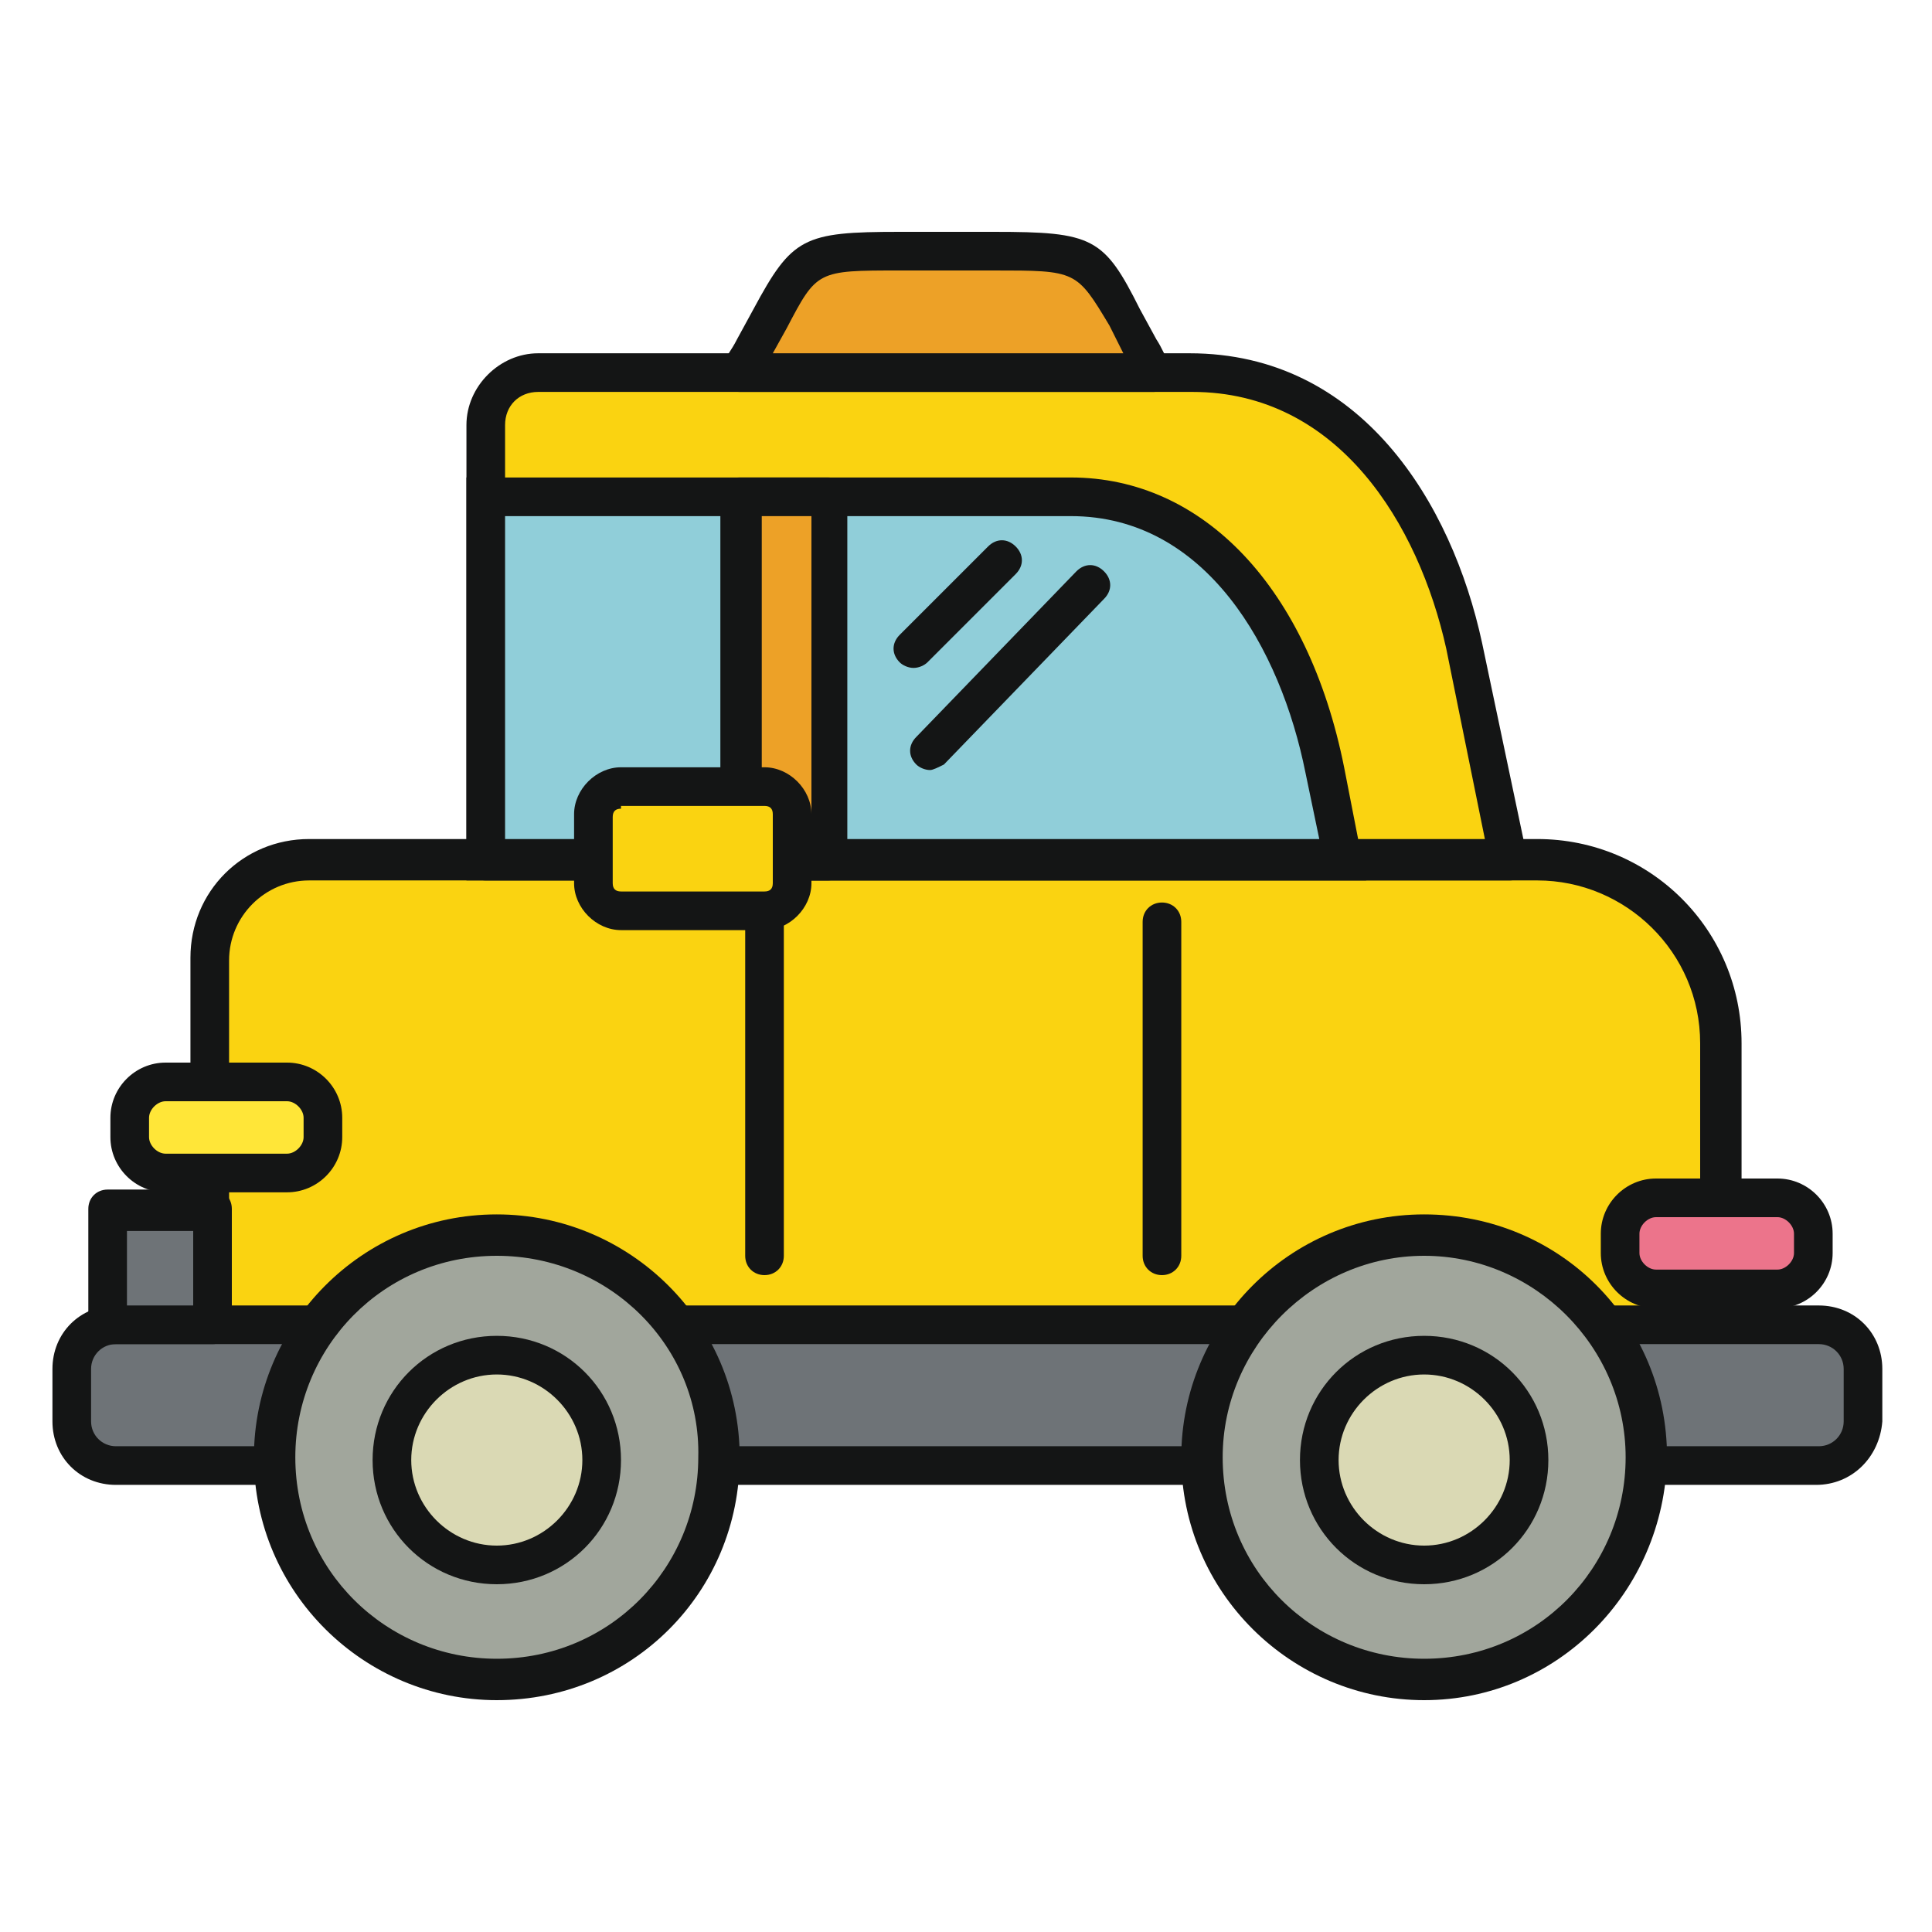
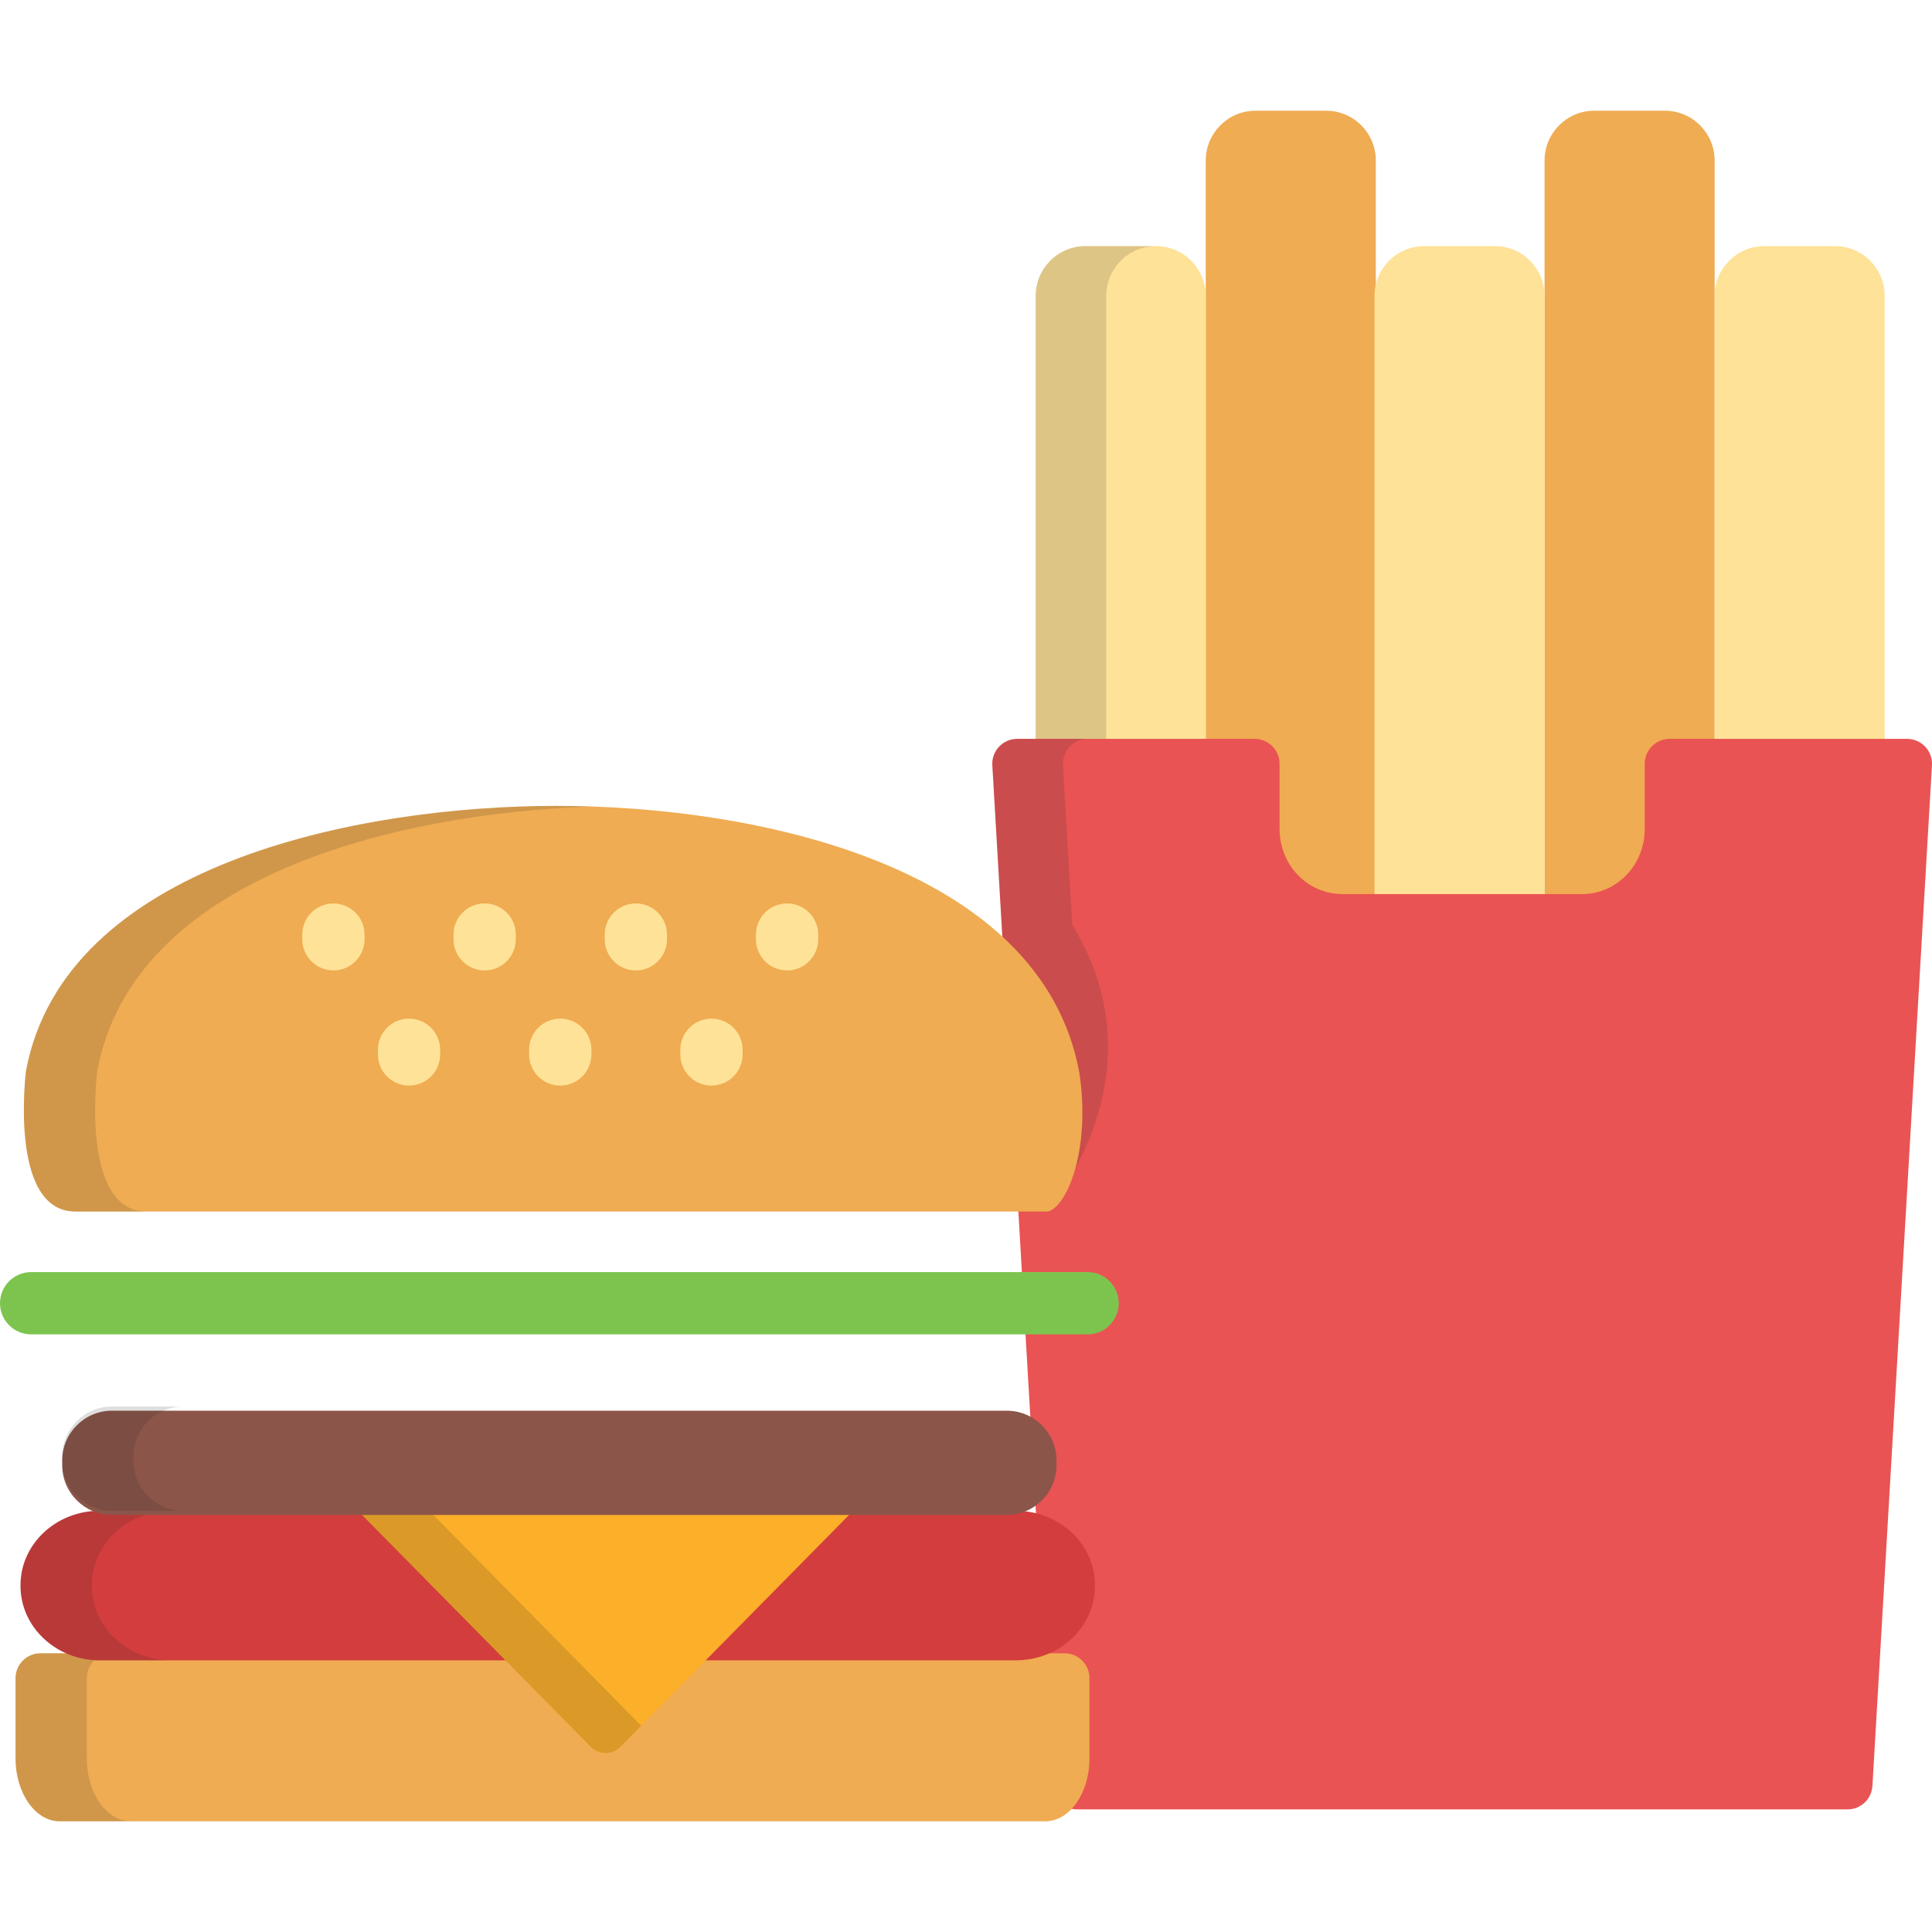
- <svg xmlns="http://www.w3.org/2000/svg" width="800px" height="800px" viewBox="0 0 1024 1024" class="icon" version="1.1">
-   <path d="M163.84 456.411h650.971c54.126 0 96.549 43.886 96.549 96.549v179.931H111.177V507.611c0-27.794 23.406-51.2 52.663-51.2z" fill="#FAD311" />
-   <path d="M911.36 743.131H111.177c-5.851 0-10.24-4.389-10.24-10.24V507.611c0-35.109 27.794-62.903 62.903-62.903h650.971c59.977 0 108.251 48.274 108.251 108.251v179.931c-1.463 5.851-5.851 10.24-11.703 10.24z m-789.943-20.48h779.703V552.96c0-48.274-39.497-86.309-86.309-86.309H163.84c-23.406 0-42.423 19.017-42.423 42.423v213.577z" fill="#141515" />
-   <path d="M61.44 702.171h902.583c13.166 0 23.406 10.24 23.406 23.406v27.794c0 13.166-10.24 23.406-23.406 23.406H61.44c-13.166 0-23.406-10.24-23.406-23.406v-27.794c0-13.166 10.24-23.406 23.406-23.406z" fill="#6E7377" />
-   <path d="M962.56 787.017H61.44c-19.017 0-33.646-14.629-33.646-33.646v-27.794c0-19.017 14.629-33.646 33.646-33.646h902.583c19.017 0 33.646 14.629 33.646 33.646v27.794c-1.463 19.017-16.091 33.646-35.109 33.646zM61.44 712.411c-7.314 0-13.166 5.851-13.166 13.166v27.794c0 7.314 5.851 13.166 13.166 13.166h902.583c7.314 0 13.166-5.851 13.166-13.166v-27.794c0-7.314-5.851-13.166-13.166-13.166H61.44z" fill="#141515" />
-   <path d="M57.051 642.194h55.589v61.44H57.051z" fill="#6E7377" />
-   <path d="M112.64 712.411H57.051c-5.851 0-10.24-4.389-10.24-10.24v-61.44c0-5.851 4.389-10.24 10.24-10.24h55.589c5.851 0 10.24 4.389 10.24 10.24V702.171c0 5.851-4.389 10.24-10.24 10.24z m-45.349-20.48H102.4v-39.497H67.291v39.497z" fill="#141515" />
-   <path d="M285.257 197.486h345.234c78.994 0 128.731 67.291 144.823 144.823l23.406 112.64h-541.257V225.28c0-14.629 13.166-27.794 27.794-27.794z" fill="#FAD311" />
-   <path d="M800.183 466.651H257.463c-5.851 0-10.24-4.389-10.24-10.24V225.28c0-20.48 17.554-38.034 38.034-38.034h345.234c90.697 0 138.971 78.994 155.063 153.6l23.406 111.177c0 1.463 1.463 2.926 1.463 4.389 0 4.389-4.389 10.24-10.24 10.24z m-532.48-21.943h519.314l-20.48-100.937c-14.629-65.829-57.051-136.046-134.583-136.046H285.257c-10.24 0-17.554 7.314-17.554 17.554v219.429z" fill="#141515" />
-   <path d="M712.411 456.411H257.463V263.314h310.126c74.606 0 119.954 67.291 134.583 144.823l10.24 48.274z" fill="#90CED9" />
-   <path d="M724.114 466.651H247.223V253.074h320.366c70.217 0 125.806 58.514 144.823 153.6l11.703 59.977z m-456.411-21.943h431.543l-7.314-35.109c-13.166-65.829-52.663-136.046-124.343-136.046H267.703v171.154z" fill="#141515" />
-   <path d="M393.509 263.314h46.811v193.097h-46.811z" fill="#EDA127" />
-   <path d="M438.857 466.651h-46.811c-5.851 0-10.24-4.389-10.24-10.24V263.314c0-5.851 4.389-10.24 10.24-10.24H438.857c5.851 0 10.24 4.389 10.24 10.24v193.097c1.463 4.389-4.389 10.24-10.24 10.24z m-35.109-21.943h26.331V273.554h-26.331v171.154z" fill="#141515" />
-   <path d="M263.314 890.88c64.366 0 118.491-52.663 118.491-118.491 0-64.366-52.663-118.491-118.491-118.491-64.366 0-118.491 52.663-118.491 118.491 1.463 65.829 54.126 118.491 118.491 118.491z" fill="#A1A69C" />
-   <path d="M263.314 901.12c-70.217 0-128.731-57.051-128.731-128.731C134.583 702.171 191.634 643.657 263.314 643.657c70.217 0 128.731 57.051 128.731 128.731s-57.051 128.731-128.731 128.731z m0-235.52c-59.977 0-106.789 48.274-106.789 106.789 0 59.977 48.274 106.789 106.789 106.789 59.977 0 106.789-48.274 106.789-106.789 1.463-58.514-46.811-106.789-106.789-106.789z" fill="#141515" />
-   <path d="M263.314 773.851m-55.589 0a55.589 55.589 0 1 0 111.177 0 55.589 55.589 0 1 0-111.177 0Z" fill="#DAD9B4" />
-   <path d="M263.314 839.68c-36.571 0-65.829-29.257-65.829-65.829s29.257-65.829 65.829-65.829 65.829 29.257 65.829 65.829-29.257 65.829-65.829 65.829z m0-111.177c-24.869 0-45.349 20.48-45.349 45.349 0 24.869 20.48 45.349 45.349 45.349 24.869 0 45.349-20.48 45.349-45.349 0-24.869-20.48-45.349-45.349-45.349z" fill="#141515" />
-   <path d="M754.834 890.88c64.366 0 118.491-52.663 118.491-118.491 0-64.366-52.663-118.491-118.491-118.491s-118.491 52.663-118.491 118.491 52.663 118.491 118.491 118.491z" fill="#A1A69C" />
-   <path d="M754.834 901.12c-70.217 0-128.731-57.051-128.731-128.731 0-70.217 57.051-128.731 128.731-128.731s128.731 57.051 128.731 128.731c-1.463 71.68-58.514 128.731-128.731 128.731z m0-235.52c-58.514 0-106.789 48.274-106.789 106.789 0 59.977 48.274 106.789 106.789 106.789 59.977 0 106.789-48.274 106.789-106.789s-48.274-106.789-106.789-106.789z" fill="#141515" />
-   <path d="M754.834 773.851m-55.589 0a55.589 55.589 0 1 0 111.177 0 55.589 55.589 0 1 0-111.177 0Z" fill="#DAD9B4" />
-   <path d="M754.834 839.68c-36.571 0-65.829-29.257-65.829-65.829s29.257-65.829 65.829-65.829 65.829 29.257 65.829 65.829-29.257 65.829-65.829 65.829z m0-111.177c-24.869 0-45.349 20.48-45.349 45.349 0 24.869 20.48 45.349 45.349 45.349 24.869 0 45.349-20.48 45.349-45.349 0-24.869-20.48-45.349-45.349-45.349z" fill="#141515" />
-   <path d="M87.771 573.44h64.366c10.24 0 19.017 8.777 19.017 19.017v10.24c0 10.24-8.777 19.017-19.017 19.017H87.771c-10.24 0-19.017-8.777-19.017-19.017v-10.24c0-10.24 8.777-19.017 19.017-19.017z" fill="#FFE638" />
-   <path d="M152.137 631.954H87.771c-16.091 0-29.257-13.166-29.257-29.257v-10.24c0-16.091 13.166-29.257 29.257-29.257h64.366c16.091 0 29.257 13.166 29.257 29.257v10.24c0 16.091-13.166 29.257-29.257 29.257zM87.771 583.68c-4.389 0-8.777 4.389-8.777 8.777v10.24c0 4.389 4.389 8.777 8.777 8.777h64.366c4.389 0 8.777-4.389 8.777-8.777v-10.24c0-4.389-4.389-8.777-8.777-8.777H87.771z" fill="#141515" />
-   <path d="M405.211 675.84c-5.851 0-10.24-4.389-10.24-10.24V488.594c0-5.851 4.389-10.24 10.24-10.24s10.24 4.389 10.24 10.24v177.006c0 5.851-4.389 10.24-10.24 10.24z" fill="#141515" />
-   <path d="M615.863 675.84c-5.851 0-10.24-4.389-10.24-10.24V488.594c0-5.851 4.389-10.24 10.24-10.24 5.851 0 10.24 4.389 10.24 10.24v177.006c0 5.851-4.389 10.24-10.24 10.24z" fill="#141515" />
-   <path d="M877.714 634.88h64.366c10.24 0 19.017 8.777 19.017 19.017v10.24c0 10.24-8.777 19.017-19.017 19.017H877.714c-10.24 0-19.017-8.777-19.017-19.017v-10.24c0-11.703 8.777-19.017 19.017-19.017z" fill="#EC748B" />
-   <path d="M942.08 693.394H877.714c-16.091 0-29.257-13.166-29.257-29.257v-10.24c0-16.091 13.166-29.257 29.257-29.257h64.366c16.091 0 29.257 13.166 29.257 29.257v10.24c0 16.091-13.166 29.257-29.257 29.257zM877.714 645.12c-4.389 0-8.777 4.389-8.777 8.777v10.24c0 4.389 4.389 8.777 8.777 8.777h64.366c4.389 0 8.777-4.389 8.777-8.777v-10.24c0-4.389-4.389-8.777-8.777-8.777H877.714z" fill="#141515" />
-   <path d="M484.206 354.011c-2.926 0-5.851-1.463-7.314-2.926-4.389-4.389-4.389-10.24 0-14.629l46.811-46.811c4.389-4.389 10.24-4.389 14.629 0 4.389 4.389 4.389 10.24 0 14.629L491.52 351.086c-1.463 1.463-4.389 2.926-7.314 2.926z" fill="#141515" />
-   <path d="M492.983 408.137c-2.926 0-5.851-1.463-7.314-2.926-4.389-4.389-4.389-10.24 0-14.629l84.846-87.771c4.389-4.389 10.24-4.389 14.629 0 4.389 4.389 4.389 10.24 0 14.629l-84.846 87.771c-2.926 1.463-5.851 2.926-7.314 2.926z" fill="#141515" />
-   <path d="M611.474 197.486l-10.24-20.48c-24.869-46.811-17.554-43.886-99.474-43.886-80.457 0-73.143-2.926-99.474 43.886-4.389 8.777-8.777 14.629-10.24 20.48h219.429z" fill="#EDA127" />
-   <path d="M611.474 207.726h-219.429c-2.926 0-7.314-1.463-8.777-4.389-1.463-2.926-1.463-7.314 0-10.24 1.463-4.389 4.389-7.314 7.314-13.166l8.777-16.091c20.48-38.034 26.331-40.96 77.531-40.96H526.629c52.663 0 58.514 2.926 77.531 40.96l8.777 16.091c2.926 4.389 4.389 8.777 7.314 13.166 1.463 2.926 1.463 7.314 0 10.24-1.463 2.926-5.851 4.389-8.777 4.389zM409.6 187.246h185.783l-7.314-14.629c-17.554-29.257-17.554-29.257-61.44-29.257h-49.737c-43.886 0-43.886 0-59.977 30.72l-7.314 13.166z" fill="#141515" />
-   <path d="M329.143 416.914h76.069c7.314 0 14.629 5.851 14.629 14.629V468.114c0 7.314-5.851 14.629-14.629 14.629h-76.069c-7.314 0-14.629-5.851-14.629-14.629v-36.571c0-7.314 5.851-14.629 14.629-14.629z" fill="#FAD311" />
-   <path d="M405.211 492.983h-76.069c-13.166 0-24.869-11.703-24.869-24.869v-36.571c0-13.166 11.703-24.869 24.869-24.869h76.069c13.166 0 24.869 11.703 24.869 24.869V468.114c0 13.166-11.703 24.869-24.869 24.869z m-76.069-64.366c-2.926 0-4.389 1.463-4.389 4.389V468.114c0 2.926 1.463 4.389 4.389 4.389h76.069c2.926 0 4.389-1.463 4.389-4.389v-36.571c0-2.926-1.463-4.389-4.389-4.389h-76.069z" fill="#141515" />
+ <svg xmlns="http://www.w3.org/2000/svg" height="800px" width="800px" version="1.1" id="Layer_1" viewBox="0 0 511.999 511.999" xml:space="preserve">
+   <g>
+     <path style="fill:#EFAC52;" d="M364.607,278.747c0,7.293-5.911,13.201-13.201,13.201h-18.668c-7.292,0-13.201-5.909-13.201-13.201   V42.54c0-7.29,5.91-13.201,13.201-13.201h18.668c7.29,0,13.201,5.911,13.201,13.201V278.747z" />
+     <path style="fill:#EFAC52;" d="M454.393,278.747c0,7.293-5.91,13.201-13.201,13.201h-18.666c-7.292,0-13.201-5.909-13.201-13.201   V42.54c0-7.29,5.91-13.201,13.201-13.201h18.666c7.292,0,13.201,5.911,13.201,13.201V278.747z" />
+   </g>
+   <path style="fill:#FEE298;" d="M319.537,210.463c0,7.293-5.911,13.201-13.201,13.201h-18.668c-7.292,0-13.201-5.909-13.201-13.201  V78.417c0-7.29,5.91-13.201,13.201-13.201h18.668c7.29,0,13.201,5.911,13.201,13.201V210.463z" />
+   <path style="opacity:0.15;fill:#202020;enable-background:new    ;" d="M293.168,210.463V78.417c0-7.286,5.9-13.19,13.184-13.201  c-0.007,0-0.012,0-0.018,0h-18.668c-7.292,0-13.201,5.911-13.201,13.201v132.046c0,7.293,5.91,13.201,13.201,13.201h18.668  c0.005,0,0.011,0,0.018,0C299.069,223.656,293.168,217.749,293.168,210.463z" />
+   <g>
+     <path style="fill:#FEE298;" d="M409.325,265.617c0,7.29-5.911,13.201-13.201,13.201h-18.668c-7.29,0-13.201-5.911-13.201-13.201   v-187.2c0-7.29,5.911-13.201,13.201-13.201h18.668c7.29,0,13.201,5.911,13.201,13.201V265.617z" />
+     <path style="fill:#FEE298;" d="M499.464,235.097c0,7.29-5.91,13.201-13.201,13.201h-18.668c-7.29,0-13.201-5.911-13.201-13.201   V78.417c0-7.29,5.911-13.201,13.201-13.201h18.668c7.292,0,13.201,5.911,13.201,13.201V235.097z" />
+   </g>
+   <path style="fill:#E95353;" d="M510.201,197.878c-1.248-1.321-2.985-2.072-4.801-2.072h-62.929c-3.645,0-6.601,2.957-6.601,6.601  v17.316c0,1.747-0.251,3.468-0.746,5.12c-0.32,1.068-0.743,2.106-1.26,3.092c-0.25,0.48-0.528,0.956-0.829,1.418  c-3.094,4.753-8.234,7.589-13.756,7.589h-63.592c-5.52,0-10.661-2.838-13.757-7.593c-1.854-2.847-2.833-6.175-2.833-9.626v-17.316  c0-3.645-2.955-6.601-6.601-6.601h-62.928c-1.816,0-3.553,0.75-4.801,2.072c-1.248,1.321-1.894,3.1-1.788,4.914l15.775,270.493  c0.204,3.49,3.094,6.216,6.59,6.216h204.279c3.496,0,6.387-2.726,6.59-6.216l15.775-270.493  C512.095,200.979,511.447,199.2,510.201,197.878z" />
+   <path style="opacity:0.15;fill:#202020;enable-background:new    ;" d="M269.265,310.56h15.265  c7.1-13.206,16.52-37.842-0.381-65.468l-2.466-42.301c-0.107-1.813,0.54-3.593,1.788-4.914c1.248-1.321,2.985-2.072,4.801-2.072  h-18.702c-1.816,0-3.553,0.75-4.801,2.072c-1.248,1.321-1.894,3.1-1.788,4.914L269.265,310.56z" />
+   <path style="fill:#EFAC52;" d="M282.117,438.138h-98.156c-1.766,0-3.46,0.707-4.699,1.966l-18.781,19.044l-18.779-19.044  c-1.242-1.26-2.934-1.966-4.701-1.966H10.72c-3.644,0-6.601,2.954-6.601,6.601v21.261c0,9.188,5.245,16.661,11.691,16.661h261.217  c6.446,0,11.691-7.473,11.691-16.661v-21.261C288.718,441.092,285.763,438.138,282.117,438.138z" />
+   <g style="opacity:0.15;">
+     <path style="fill:#202020;" d="M23.006,465.999v-21.261c0-3.647,2.954-6.601,6.601-6.601H10.72c-3.644,0-6.601,2.954-6.601,6.601   v21.261c0,9.188,5.245,16.661,11.691,16.661h18.885C28.249,482.661,23.006,475.188,23.006,465.999z" />
+   </g>
+   <path style="fill:#EFAC52;" d="M286.033,284.268c-10.023-54.751-85.3-70.702-138.516-70.702l0,0  c-53.053,0-130.427,15.7-140.624,70.2c0,0-4.729,37.301,13.079,37.301h257.696C282.606,319.985,289.157,304.933,286.033,284.268z" />
+   <g>
+     <path style="fill:#D33D3D;" d="M99.89,400.371H27.288h-0.857c-11.594,0-20.992,8.826-20.992,19.716v0.196   c0,10.887,9.398,19.719,20.992,19.719H138.97L99.89,400.371z" />
+     <path style="fill:#D33D3D;" d="M269.185,400.371h-48.108L181.997,440h87.189c11.594,0,20.99-8.831,20.99-19.719v-0.196   C290.176,409.197,280.78,400.371,269.185,400.371z" />
+   </g>
+   <g>
+     <path style="fill:#FEE298;" d="M88.359,257.173c-4.557,0-8.251-3.693-8.251-8.251v-1.246c0-4.558,3.694-8.251,8.251-8.251   c4.558,0,8.251,3.693,8.251,8.251v1.246C96.61,253.479,92.917,257.173,88.359,257.173z" />
+     <path style="fill:#FEE298;" d="M128.434,257.173c-4.557,0-8.251-3.693-8.251-8.251v-1.246c0-4.558,3.694-8.251,8.251-8.251   c4.558,0,8.251,3.693,8.251,8.251v1.246C136.685,253.479,132.992,257.173,128.434,257.173z" />
+     <path style="fill:#FEE298;" d="M168.507,257.173c-4.557,0-8.251-3.693-8.251-8.251v-1.246c0-4.558,3.694-8.251,8.251-8.251   c4.558,0,8.251,3.693,8.251,8.251v1.246C176.758,253.479,173.064,257.173,168.507,257.173z" />
+     <path style="fill:#FEE298;" d="M208.582,257.173c-4.557,0-8.251-3.693-8.251-8.251v-1.246c0-4.558,3.694-8.251,8.251-8.251   c4.558,0,8.251,3.693,8.251,8.251v1.246C216.833,253.479,213.139,257.173,208.582,257.173z" />
+     <path style="fill:#FEE298;" d="M108.398,287.69c-4.558,0-8.251-3.693-8.251-8.251v-1.244c0-4.558,3.693-8.251,8.251-8.251   c4.557,0,8.251,3.693,8.251,8.251v1.244C116.649,283.997,112.955,287.69,108.398,287.69z" />
+     <path style="fill:#FEE298;" d="M148.471,287.69c-4.558,0-8.251-3.693-8.251-8.251v-1.244c0-4.558,3.693-8.251,8.251-8.251   c4.557,0,8.251,3.693,8.251,8.251v1.244C156.722,283.997,153.027,287.69,148.471,287.69z" />
+     <path style="fill:#FEE298;" d="M188.546,287.69c-4.558,0-8.251-3.693-8.251-8.251v-1.244c0-4.558,3.693-8.251,8.251-8.251   c4.557,0,8.251,3.693,8.251,8.251v1.244C196.797,283.997,193.101,287.69,188.546,287.69z" />
+   </g>
+   <path style="fill:#7DC44E;" d="M288.226,353.618H8.251c-4.557,0-8.251-3.693-8.251-8.251c0-4.558,3.694-8.251,8.251-8.251h279.975  c4.558,0,8.251,3.693,8.251,8.251C296.477,349.924,292.784,353.618,288.226,353.618z" />
+   <g>
+     <path style="opacity:0.15;fill:#202020;enable-background:new    ;" d="M25.778,283.765c9.606-51.334,78.806-68.241,131.147-70.033   c-3.197-0.11-6.34-0.165-9.408-0.165c-53.053,0-130.427,15.7-140.624,70.2c0,0-4.729,37.301,13.079,37.301h18.887   C21.049,321.065,25.778,283.765,25.778,283.765z" />
+     <path style="opacity:0.15;fill:#202020;enable-background:new    ;" d="M24.325,420.282v-0.196c0-10.889,9.398-19.716,20.99-19.716   H27.288h-0.857c-11.594,0-20.992,8.826-20.992,19.716v0.196c0,10.887,9.398,19.719,20.992,19.719h18.885   C33.723,440,24.325,431.17,24.325,420.282z" />
+   </g>
+   <path style="fill:#FCAF29;" d="M231.737,389.846c-0.856-2.045-2.857-3.377-5.075-3.377H94.303c-2.218,0-4.218,1.332-5.075,3.377  c-0.855,2.045-0.398,4.405,1.158,5.985l66.179,67.107c1.033,1.048,2.446,1.639,3.918,1.639c1.472,0,2.881-0.591,3.916-1.639  l66.181-67.107C232.136,394.251,232.593,391.892,231.737,389.846z" />
+   <path style="opacity:0.15;fill:#202020;enable-background:new    ;" d="M109.272,395.831c-1.558-1.58-2.014-3.938-1.158-5.985  c0.855-2.045,2.856-3.377,5.074-3.377H94.303c-2.218,0-4.218,1.332-5.075,3.377c-0.855,2.045-0.398,4.405,1.158,5.985l66.179,67.107  c1.033,1.048,2.446,1.639,3.918,1.639c1.472,0,2.881-0.591,3.916-1.639l5.526-5.604L109.272,395.831z" />
+   <path style="fill:#8C5549;" d="M279.993,388.269c0,7.293-5.911,13.201-13.201,13.201H29.686c-7.29,0-13.201-5.909-13.201-13.201  v-1.218c0-7.29,5.911-13.201,13.201-13.201H266.79c7.29,0,13.201,5.911,13.201,13.201v1.218H279.993z" />
+   <path style="opacity:0.15;fill:#202020;enable-background:new    ;" d="M35.371,387.169v-1.218c0-7.29,5.91-13.201,13.201-13.201  H29.686c-7.29,0-13.201,5.911-13.201,13.201v1.218c0,7.293,5.911,13.201,13.201,13.201h18.887  C41.282,400.371,35.371,394.462,35.371,387.169z" />
</svg>
